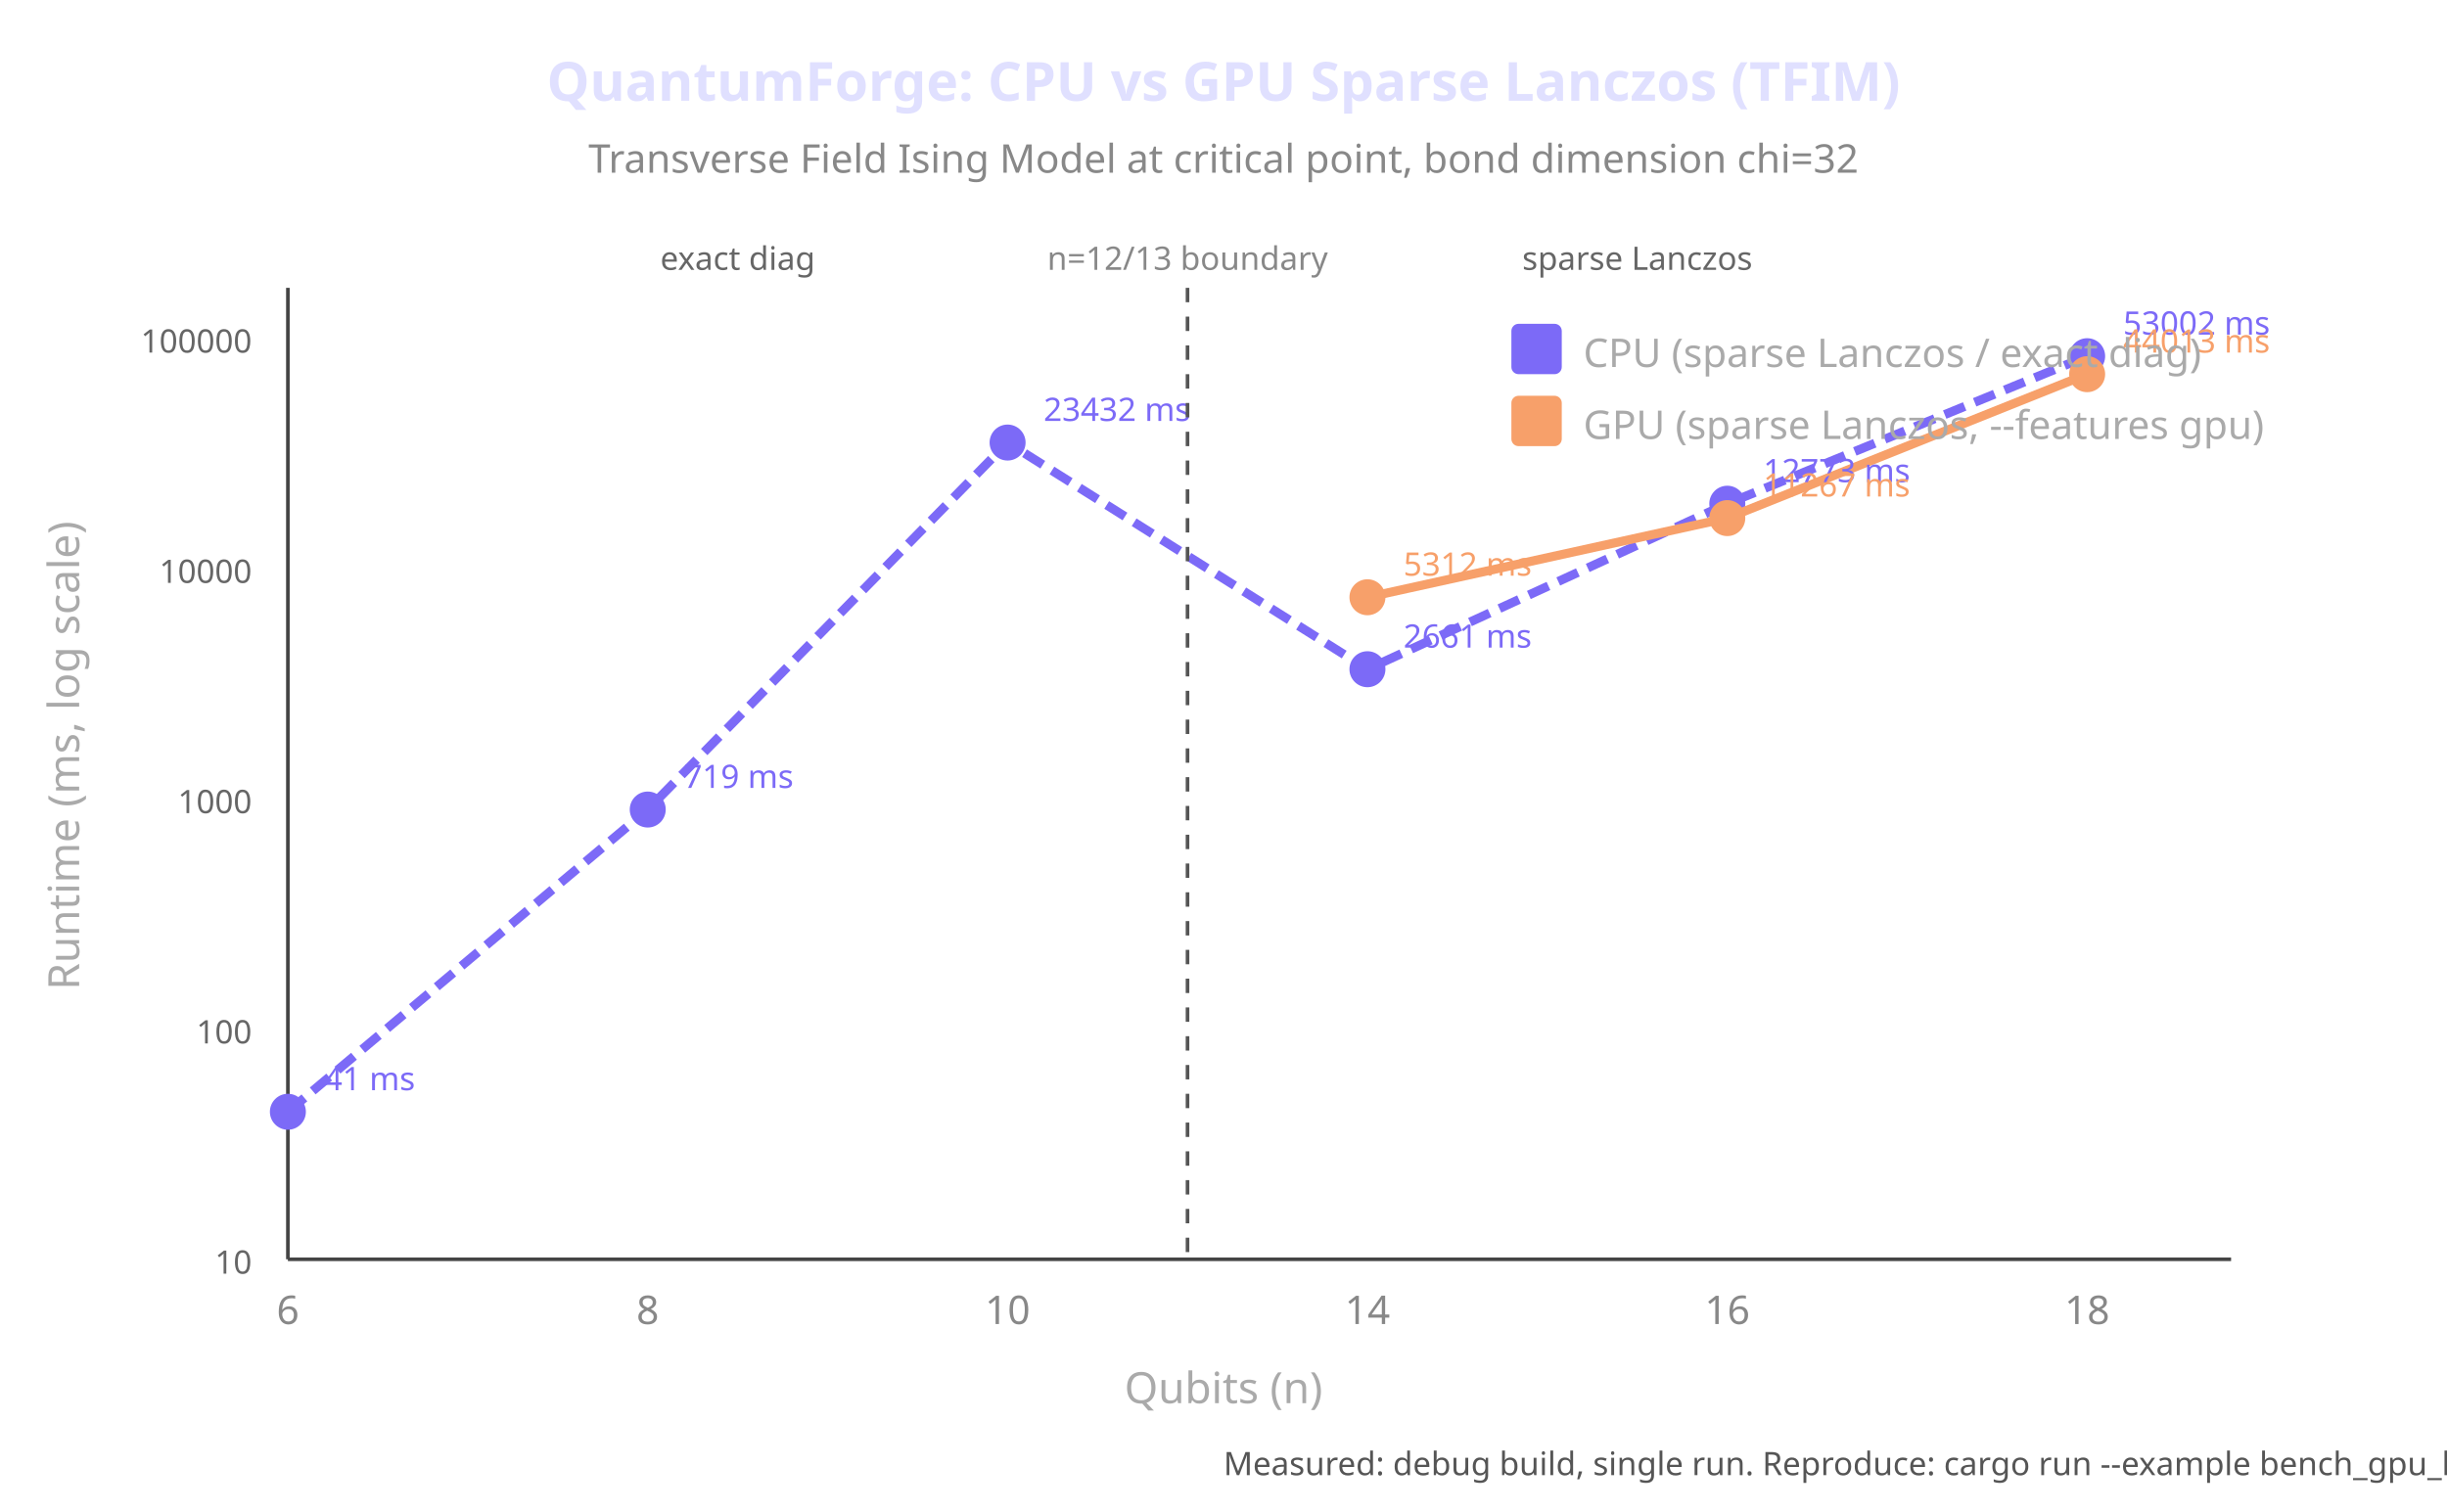
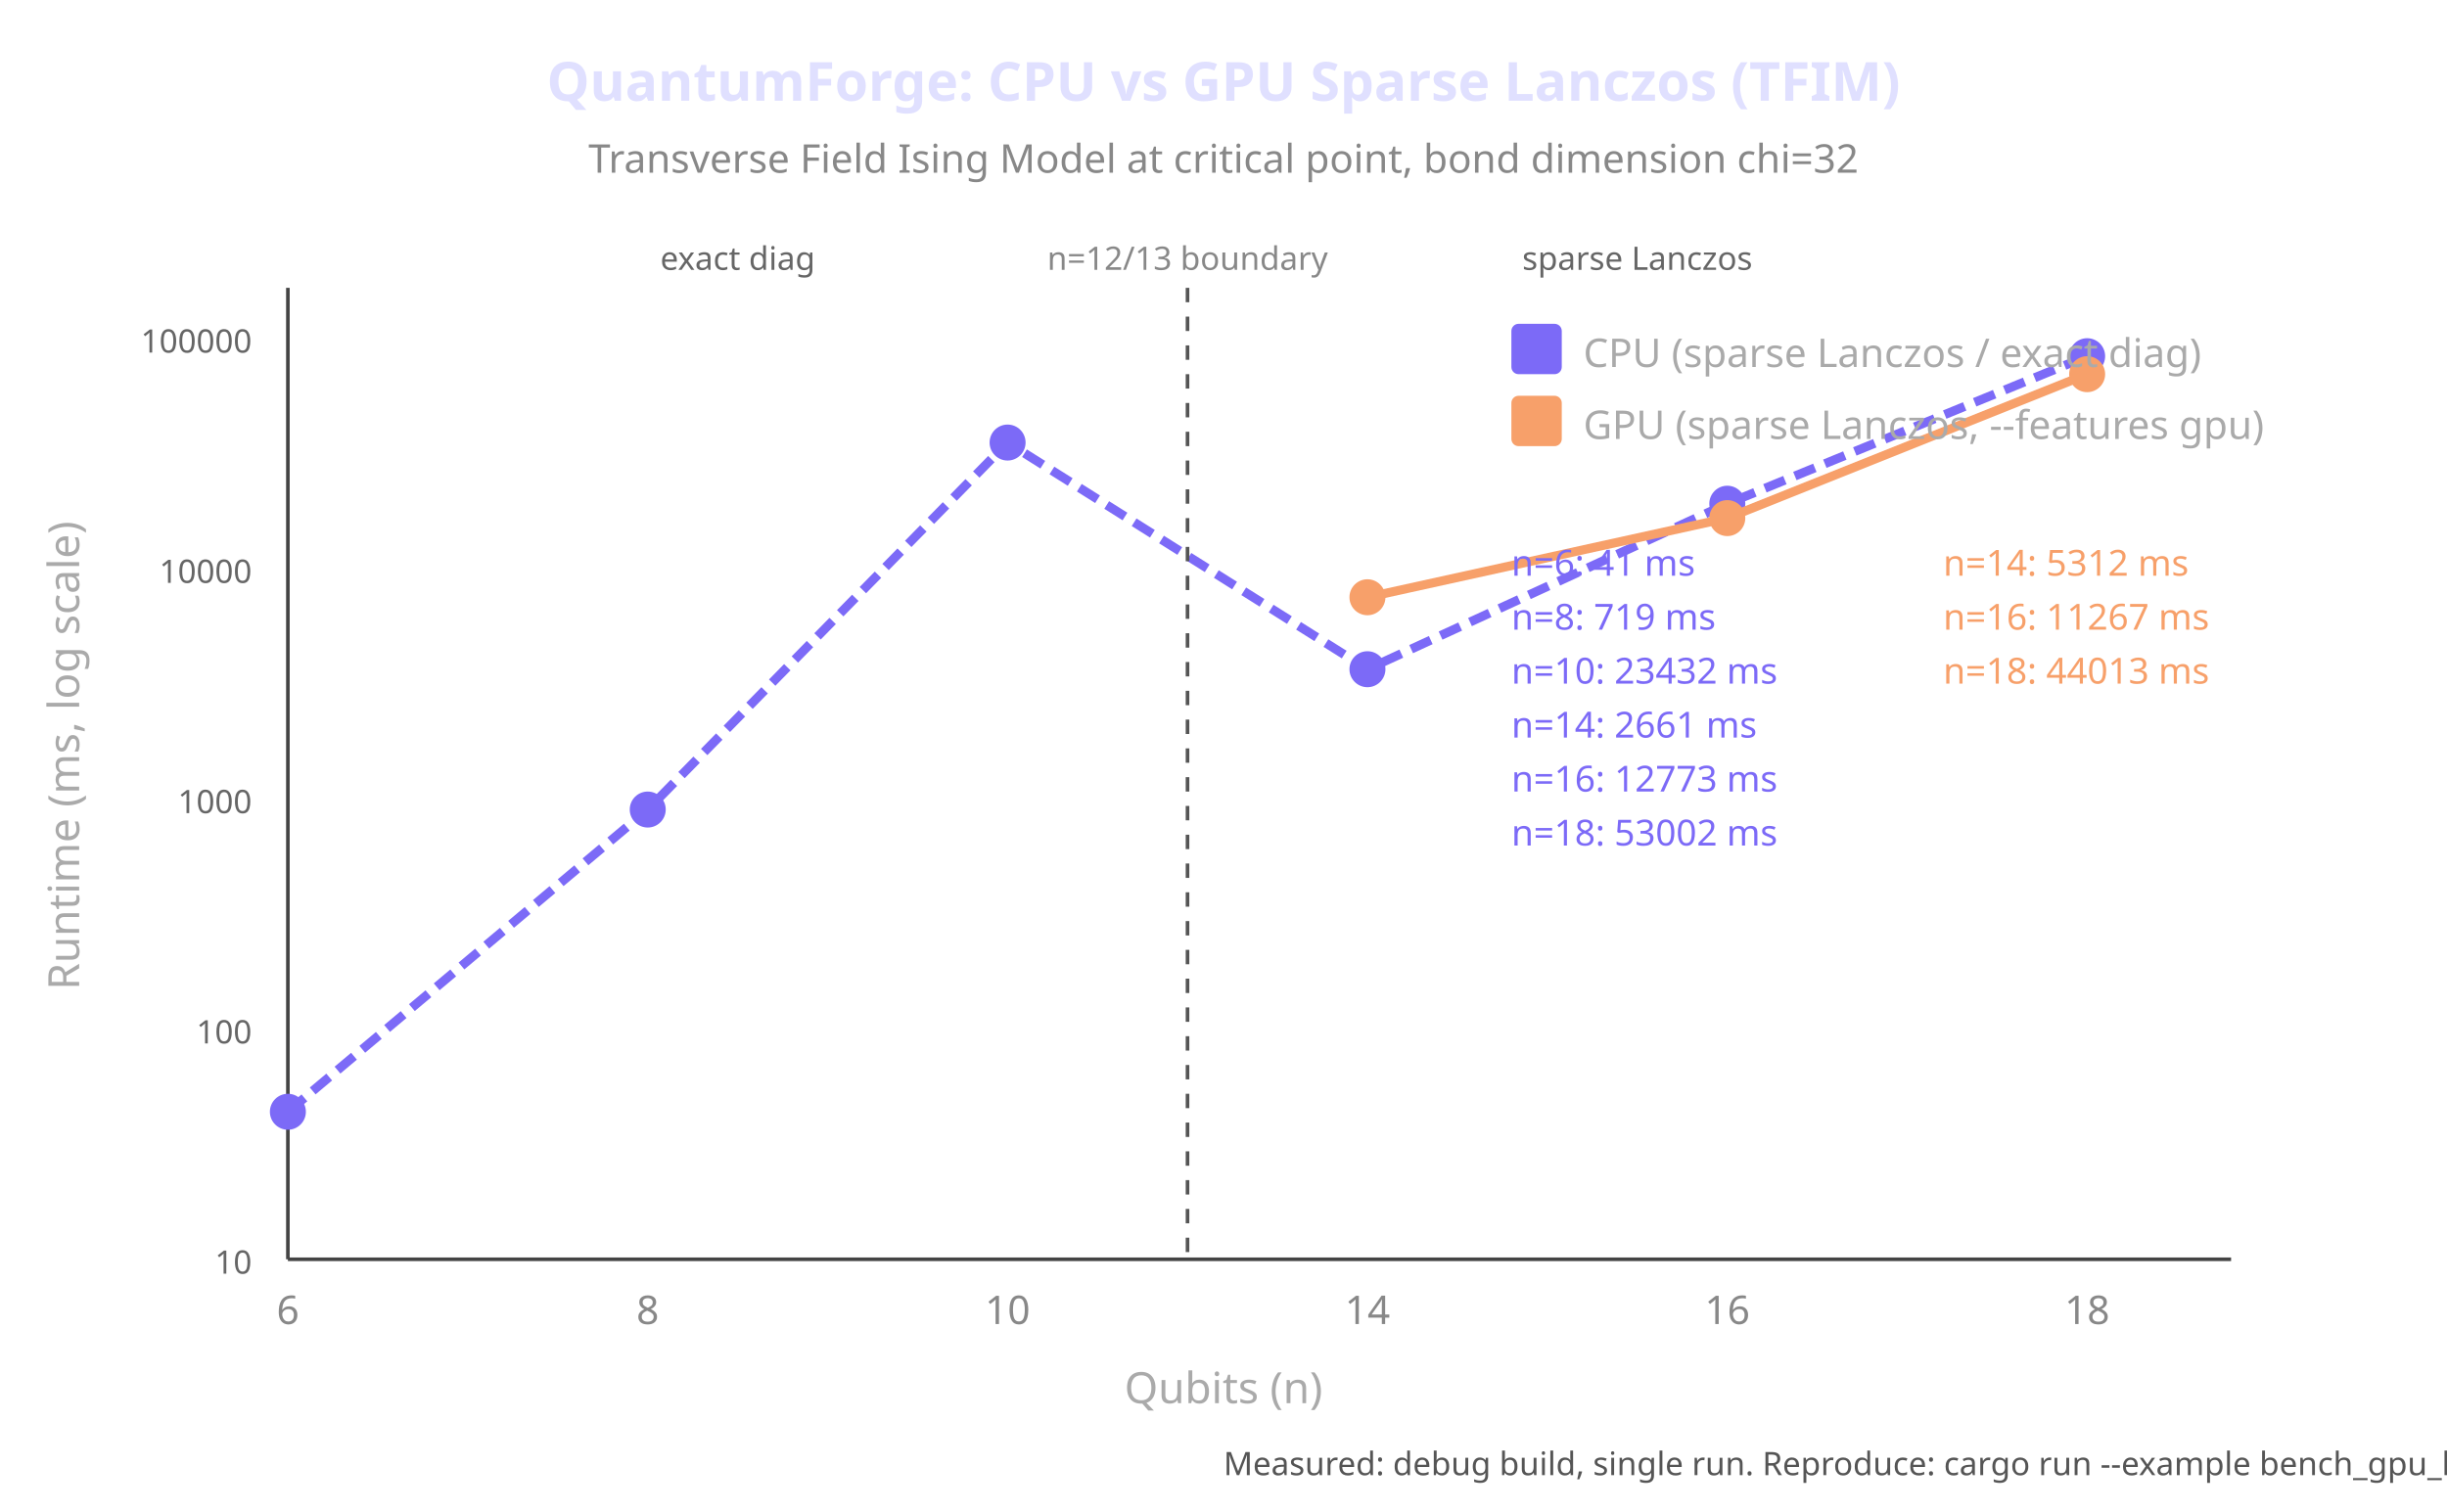
<svg xmlns="http://www.w3.org/2000/svg" width="680" height="420" style="background:#0f0f1a;font-family:sans-serif">
  <text x="340" y="28" text-anchor="middle" font-size="15" font-weight="bold" fill="#e0e0ff">QuantumForge: CPU vs GPU Sparse Lanczos (TFIM)</text>
  <text x="340" y="48" text-anchor="middle" font-size="11" fill="#888">Transverse Field Ising Model at critical point, bond dimension chi=32</text>
  <text x="340" y="390" text-anchor="middle" font-size="12" fill="#aaa">Qubits (n)</text>
  <text x="22" y="210" text-anchor="middle" font-size="12" fill="#aaa" transform="rotate(-90,22,210)">Runtime (ms, log scale)</text>
  <line x1="80" y1="350" x2="620" y2="350" stroke="#444" stroke-width="1" />
  <text x="80" y="368" text-anchor="middle" font-size="11" fill="#888">6</text>
  <text x="180" y="368" text-anchor="middle" font-size="11" fill="#888">8</text>
  <text x="280" y="368" text-anchor="middle" font-size="11" fill="#888">10</text>
  <text x="380" y="368" text-anchor="middle" font-size="11" fill="#888">14</text>
  <text x="480" y="368" text-anchor="middle" font-size="11" fill="#888">16</text>
  <text x="580" y="368" text-anchor="middle" font-size="11" fill="#888">18</text>
  <line x1="80" y1="350" x2="80" y2="80" stroke="#444" stroke-width="1" />
  <text x="70" y="354" text-anchor="end" font-size="9" fill="#666">10</text>
  <text x="70" y="290" text-anchor="end" font-size="9" fill="#666">100</text>
  <text x="70" y="226" text-anchor="end" font-size="9" fill="#666">1000</text>
  <text x="70" y="162" text-anchor="end" font-size="9" fill="#666">10000</text>
  <text x="70" y="98" text-anchor="end" font-size="9" fill="#666">100000</text>
  <polyline points="80,309 180,225 280,123 380,186 480,140 580,99" fill="none" stroke="#7c6af7" stroke-width="2.5" stroke-dasharray="6,3" />
  <circle cx="80" cy="309" r="5" fill="#7c6af7" />
  <circle cx="180" cy="225" r="5" fill="#7c6af7" />
  <circle cx="280" cy="123" r="5" fill="#7c6af7" />
  <circle cx="380" cy="186" r="5" fill="#7c6af7" />
  <circle cx="480" cy="140" r="5" fill="#7c6af7" />
  <circle cx="580" cy="99" r="5" fill="#7c6af7" />
  <polyline points="380,166 480,144 580,104" fill="none" stroke="#f7a06a" stroke-width="2.5" />
  <circle cx="380" cy="166" r="5" fill="#f7a06a" />
  <circle cx="480" cy="144" r="5" fill="#f7a06a" />
  <circle cx="580" cy="104" r="5" fill="#f7a06a" />
-   <text x="90" y="303" font-size="9" fill="#7c6af7">41 ms</text>
-   <text x="190" y="219" font-size="9" fill="#7c6af7">719 ms</text>
-   <text x="290" y="117" font-size="9" fill="#7c6af7">23432 ms</text>
-   <text x="390" y="180" font-size="9" fill="#7c6af7">2661 ms</text>
-   <text x="490" y="134" font-size="9" fill="#7c6af7">12773 ms</text>
-   <text x="590" y="93" font-size="9" fill="#7c6af7">53002 ms</text>
-   <text x="390" y="160" font-size="9" fill="#f7a06a">5312 ms</text>
-   <text x="490" y="138" font-size="9" fill="#f7a06a">11267 ms</text>
-   <text x="590" y="98" font-size="9" fill="#f7a06a">44013 ms</text>
  <line x1="330" y1="80" x2="330" y2="350" stroke="#555" stroke-width="1" stroke-dasharray="4" />
  <text x="330" y="75" text-anchor="middle" font-size="9" fill="#888">n=12/13 boundary</text>
  <text x="205" y="75" text-anchor="middle" font-size="9" fill="#666">exact diag</text>
  <text x="455" y="75" text-anchor="middle" font-size="9" fill="#666">sparse Lanczos</text>
  <rect x="420" y="90" width="14" height="14" fill="#7c6af7" rx="2" />
  <text x="440" y="102" font-size="11" fill="#aaa">CPU (sparse Lanczos / exact diag)</text>
  <rect x="420" y="110" width="14" height="14" fill="#f7a06a" rx="2" />
  <text x="440" y="122" font-size="11" fill="#aaa">GPU (sparse Lanczos, --features gpu)</text>
+   <text x="420" y="160" font-size="10" fill="#7c6af7">n=6: 41 ms</text>
+   <text x="420" y="175" font-size="10" fill="#7c6af7">n=8: 719 ms</text>
+   <text x="420" y="190" font-size="10" fill="#7c6af7">n=10: 23432 ms</text>
+   <text x="420" y="205" font-size="10" fill="#7c6af7">n=14: 2661 ms</text>
+   <text x="420" y="220" font-size="10" fill="#7c6af7">n=16: 12773 ms</text>
+   <text x="420" y="235" font-size="10" fill="#7c6af7">n=18: 53002 ms</text>
+   <text x="540" y="160" font-size="10" fill="#f7a06a">n=14: 5312 ms</text>
+   <text x="540" y="175" font-size="10" fill="#f7a06a">n=16: 11267 ms</text>
+   <text x="540" y="190" font-size="10" fill="#f7a06a">n=18: 44013 ms</text>
  <text x="340" y="410" font-size="9" fill="#555">Measured: debug build, single run. Reproduce: cargo run --example bench_gpu_lanczos [--features gpu]</text>
</svg>
